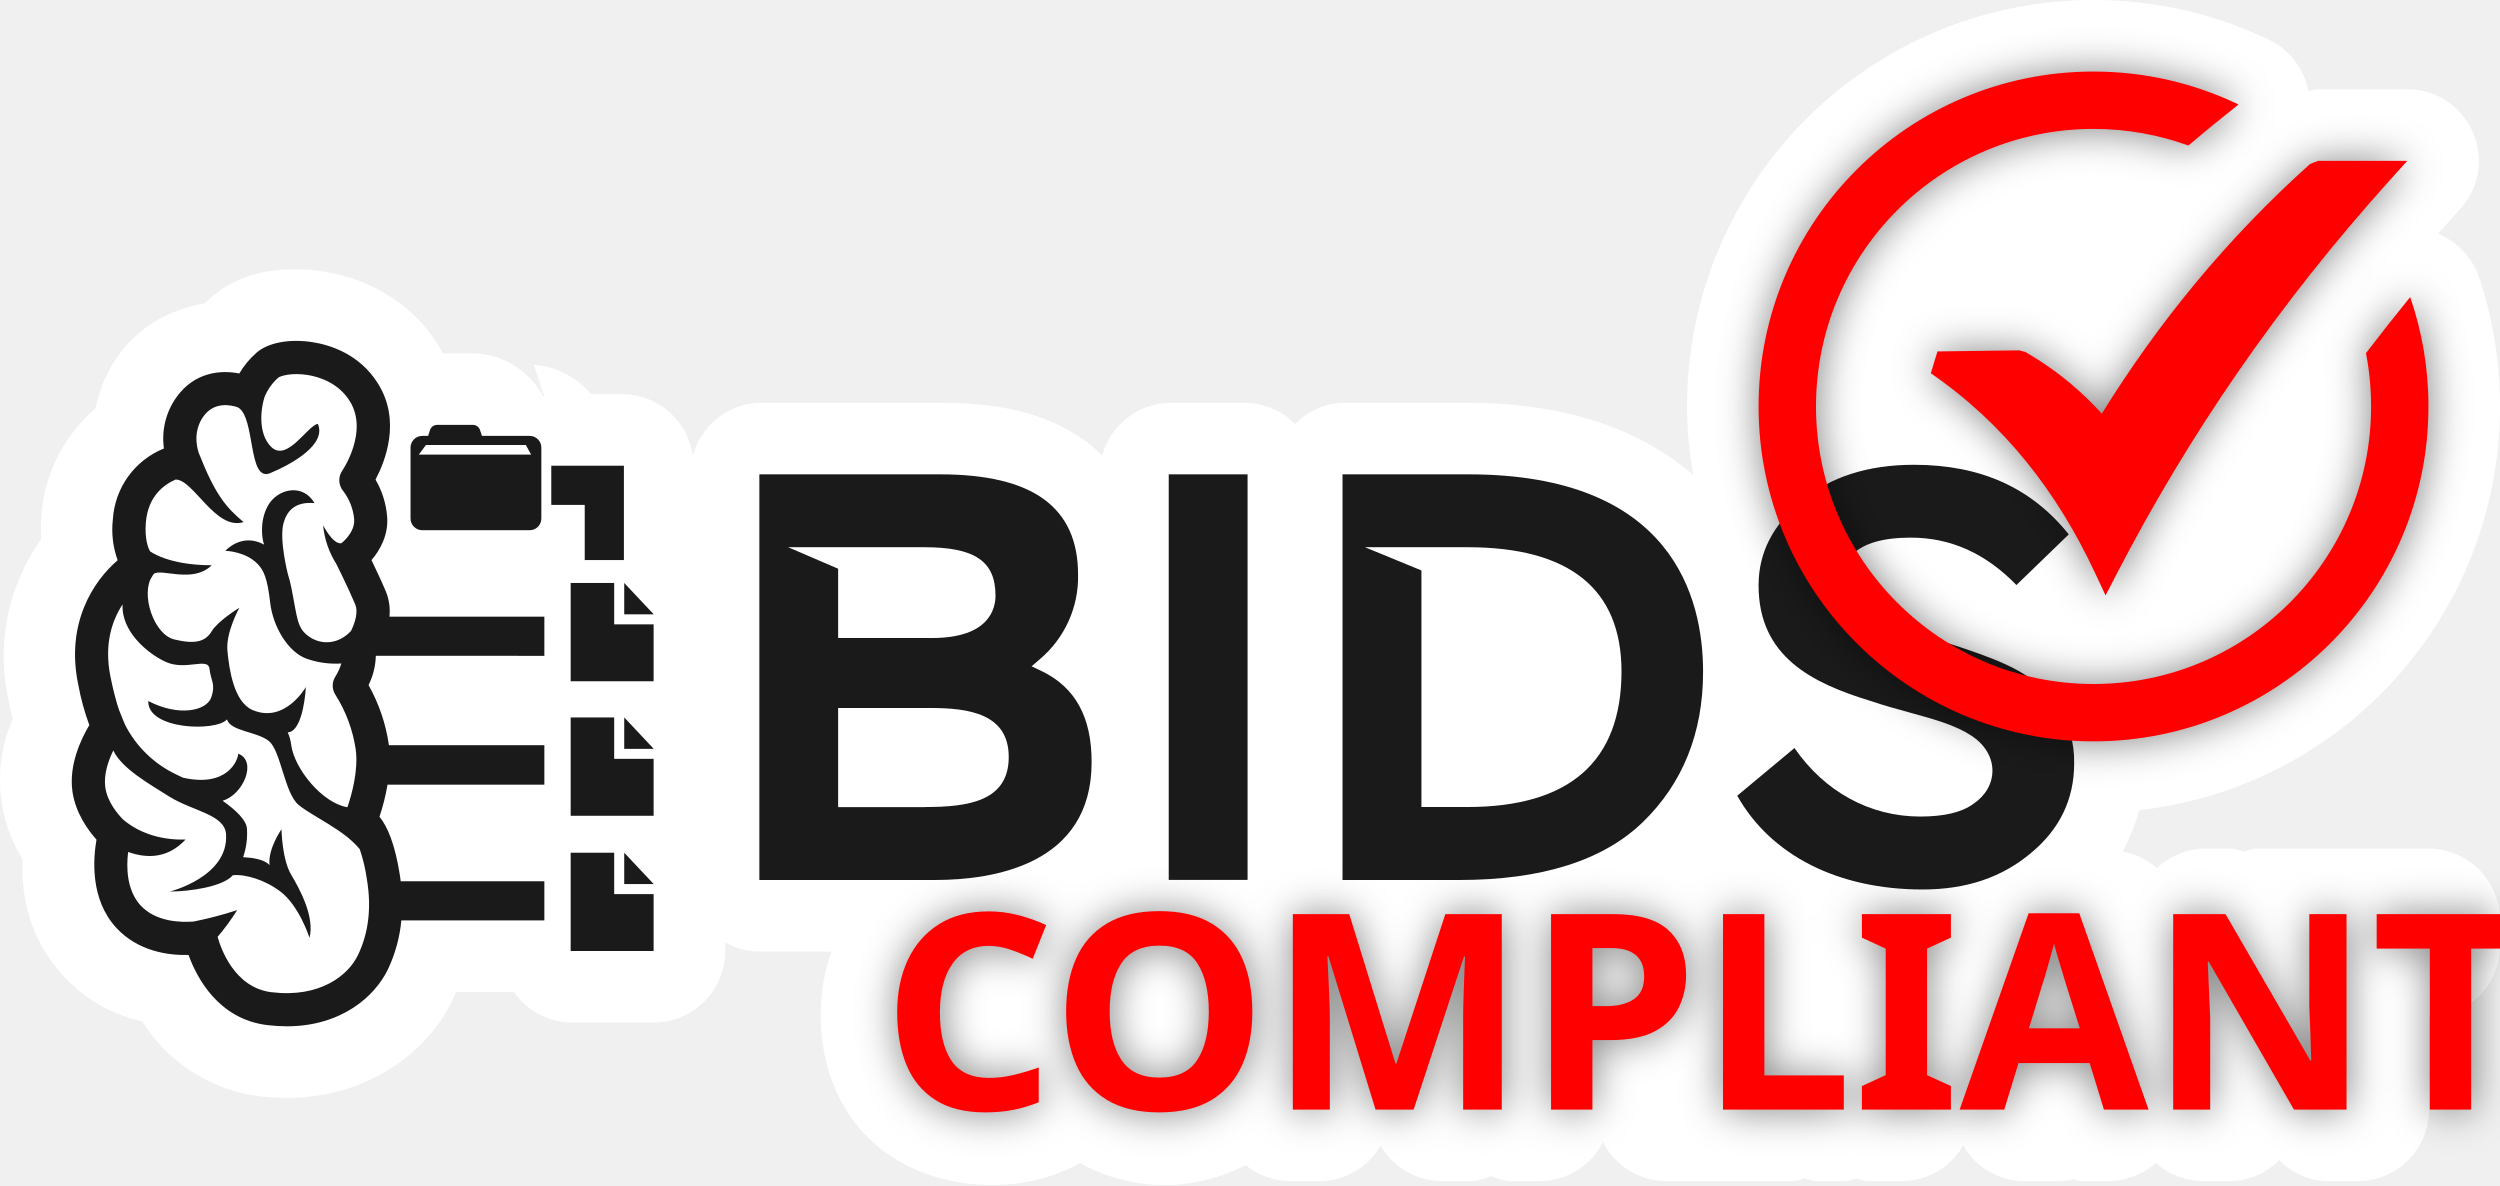
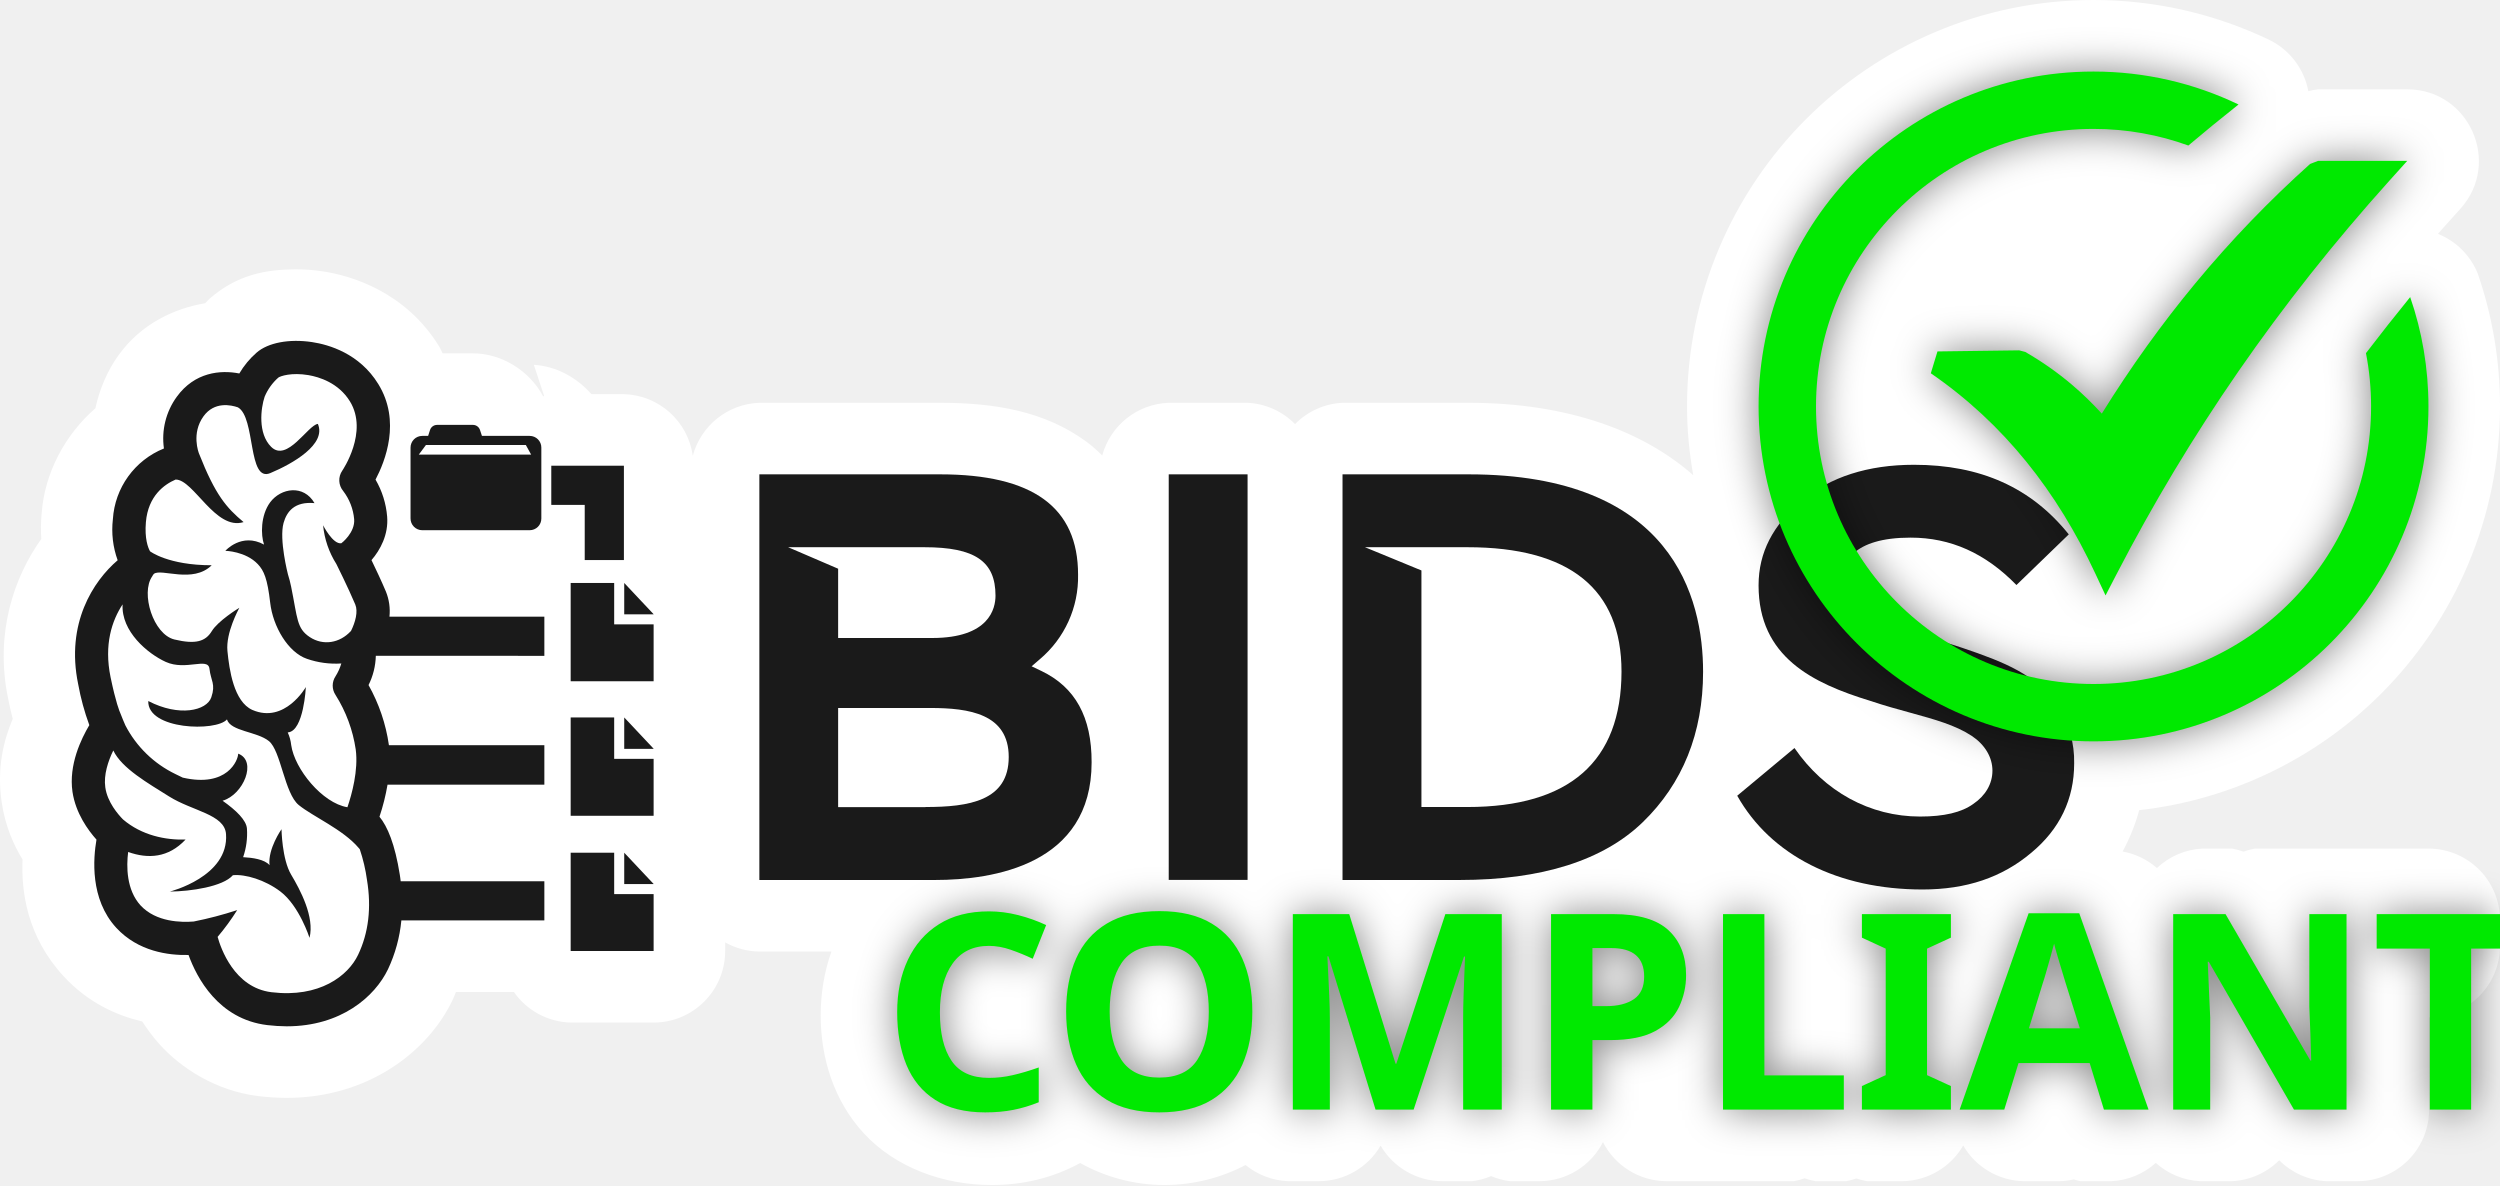
<svg xmlns="http://www.w3.org/2000/svg" viewBox="0 0 779.065 369.282" version="1.1" id="svg86" xml:space="preserve" width="779.065" height="369.282">
  <defs id="defs4">
    <style id="style2">.cls-1{fill:#1a1a1a;}</style>
    <filter style="color-interpolation-filters:sRGB" id="filter464" x="-0.072" y="-0.072" width="1.145" height="1.145">
      <feFlood flood-opacity="0.498" flood-color="rgb(0,0,0)" result="flood" id="feFlood454" />
      <feComposite in="flood" in2="SourceGraphic" operator="in" result="composite1" id="feComposite456" />
      <feGaussianBlur in="composite1" stdDeviation="6.26" result="blur" id="feGaussianBlur458" />
      <feOffset dx="0.2" dy="0.2" result="offset" id="feOffset460" />
      <feComposite in="SourceGraphic" in2="offset" operator="over" result="composite2" id="feComposite462" />
    </filter>
    <filter style="color-interpolation-filters:sRGB" id="filter1955" x="-0.031" y="-0.245" width="1.063" height="1.494">
      <feFlood flood-opacity="0.498" flood-color="rgb(0,0,0)" result="flood" id="feFlood1945" />
      <feComposite in="flood" in2="SourceGraphic" operator="in" result="composite1" id="feComposite1947" />
      <feGaussianBlur in="composite1" stdDeviation="6.26" result="blur" id="feGaussianBlur1949" />
      <feOffset dx="0.2" dy="0.2" result="offset" id="feOffset1951" />
      <feComposite in="SourceGraphic" in2="offset" operator="over" result="composite2" id="feComposite1953" />
    </filter>
  </defs>
  <g id="g1877" style="display:none" transform="translate(22.36465,106.2276)">
    <path class="cls-1" d="m 222,189.76 a 4.05,4.05 0 0 0 2.51,-4 c 0,-2.77 -1.73,-4.42 -6.27,-4.42 H 211 V 199 h 7.05 c 4.44,0 7,-1.6 7,-5.08 A 3.9,3.9 0 0 0 222,189.76 Z m -8.61,-6.32 H 218 c 3,0 4.12,0.84 4.12,2.74 0,1.72 -1.47,2.75 -3.74,2.75 h -5 z m 4.7,13.43 h -4.7 V 191 h 4.95 q 4.43,0 4.42,2.82 c -0.05,2.12 -1.5,3.05 -4.76,3.05 z" id="path8" />
    <path class="cls-1" d="m 243,199 -5.62,-7.34 a 5.1,5.1 0 0 0 4.34,-5 q 0,-5.34 -6.88,-5.33 h -6.78 V 199 h 2.31 v -6.95 H 235 l 5.27,6.95 h 2.8 z m -8.08,-9 h -4.55 v -6.5 h 4.4 c 3.06,0 4.59,1.07 4.59,3.18 0,2.11 -1.7,3.26 -4.42,3.26 z" id="path10" />
    <path class="cls-1" d="m 252.58,181.25 h -1.83 L 243,199 v 0.07 h 2.34 l 2,-4.49 H 256 l 2,4.49 h 2.4 z m -4.44,11.28 3.47,-8.08 3.5,8.08 z" id="path12" />
    <path class="cls-1" d="M 262.26,181.29 V 199 h 2.3 v -17.71 z" id="path14" />
    <path class="cls-1" d="m 281,181.29 v 13.58 l -10.86,-13.58 h -1.81 V 199 h 2.23 V 185.5 L 281.4,199 h 1.81 v -17.71 z" id="path16" />
    <path class="cls-1" d="M 294.55,181.29 V 199 h 2.3 v -17.71 z" id="path18" />
    <path class="cls-1" d="m 316,181.29 -6.52,8.93 -6.74,-8.93 h -2.13 V 199 h 2.3 v -13.73 l 6.25,8.17 h 0.55 l 6.06,-8.17 V 199 h 2.3 v -17.71 z" id="path20" />
    <path class="cls-1" d="m 329.58,181.25 h -1.83 L 320,199 h 2.36 l 2,-4.49 H 333 l 2,4.49 h 2.4 z m -4.44,11.28 3.47,-8.08 3.5,8.08 z" id="path22" />
    <path class="cls-1" d="m 346.75,190 v 2.11 h 4.89 v 3.47 a 7,7 0 0 1 -4.59,1.52 6.93,6.93 0 0 1 -5,-1.88 6.63,6.63 0 0 1 -2,-5 6.89,6.89 0 0 1 1.88,-5 7.43,7.43 0 0 1 10,0.08 l 1.44,-1.51 q -2.16,-2.69 -6.68,-2.68 a 9.24,9.24 0 0 0 -6.42,15.7 9.31,9.31 0 0 0 6.7,2.51 9.73,9.73 0 0 0 6.84,-2.69 V 190 Z" id="path24" />
    <path class="cls-1" d="M 356.63,181.29 V 199 h 2.31 v -17.71 z" id="path26" />
    <path class="cls-1" d="m 375.36,181.29 v 13.58 L 364.5,181.29 h -1.81 V 199 h 2.23 V 185.5 L 375.8,199 h 1.79 v -17.71 z" id="path28" />
    <path class="cls-1" d="m 389.44,190 v 2.11 h 4.89 v 3.47 a 7.65,7.65 0 0 1 -9.6,-0.36 6.66,6.66 0 0 1 -2,-5 6.85,6.85 0 0 1 1.89,-5 7.41,7.41 0 0 1 10,0.08 l 1.45,-1.51 q -2.17,-2.69 -6.69,-2.68 a 9.24,9.24 0 0 0 -6.42,15.7 9.31,9.31 0 0 0 6.7,2.51 9.73,9.73 0 0 0 6.84,-2.69 V 190 Z" id="path30" />
    <path class="cls-1" d="m 412.39,181.29 h -5.46 V 199 h 5.22 c 3.31,0 5.81,-0.87 7.5,-2.57 a 8.82,8.82 0 0 0 2.54,-6.55 c 0,-4.61 -2.6,-8.59 -9.8,-8.59 z m -0.09,15.58 h -3.07 v -13.43 h 3.13 c 5.18,0 7.44,2.5 7.44,6.48 0,4.25 -2.43,6.95 -7.5,6.95 z" id="path32" />
    <path class="cls-1" d="M 431.81,181.25 H 430 L 422.2,199 h 2.35 l 2,-4.49 h 8.69 l 2,4.49 h 2.4 z m -4.44,11.28 3.46,-8.08 3.51,8.08 z" id="path34" />
    <path class="cls-1" d="m 437.2,181.29 v 2.15 h 6.15 V 199 h 2.31 v -15.6 h 6.19 v -2.15 z" id="path36" />
    <path class="cls-1" d="m 459.05,181.25 h -1.83 L 449.45,199 h 2.34 l 2,-4.49 h 8.69 l 2,4.49 h 2.4 z m -4.44,11.28 3.47,-8.08 3.5,8.08 z" id="path38" />
    <path class="cls-1" d="m 483.51,189.25 c -2.72,-0.74 -5.47,-1.16 -5.47,-3.37 a 2.13,2.13 0 0 1 1.3,-2 6.05,6.05 0 0 1 2.84,-0.63 6.79,6.79 0 0 1 5,1.89 l 1.5,-1.49 q -2,-2.6 -6.46,-2.59 a 7.49,7.49 0 0 0 -4.74,1.39 4.28,4.28 0 0 0 -1.83,3.49 c 0,6.53 10.95,4 10.95,8.38 0,1.69 -1.69,2.76 -3.82,2.76 a 7.6,7.6 0 0 1 -6,-2.86 l -1.5,1.62 a 7.46,7.46 0 0 0 3,2.4 9.23,9.23 0 0 0 4.29,1 7.26,7.26 0 0 0 4.61,-1.45 4.47,4.47 0 0 0 1.83,-3.67 C 489,191 486.25,190 483.51,189.25 Z" id="path40" />
    <path class="cls-1" d="m 490,181.29 v 2.15 h 6.18 V 199 h 2.3 v -15.6 h 6.17 v -2.15 z" id="path42" />
    <path class="cls-1" d="m 516,191.63 a 5.09,5.09 0 0 0 4.33,-5 c 0,-3.56 -2.27,-5.33 -6.86,-5.33 h -6.8 V 199 h 2.3 v -6.95 h 4.61 l 5.28,6.95 h 2.82 z m -2.46,-1.69 h -4.57 v -6.5 h 4.42 c 3.07,0 4.59,1.07 4.59,3.18 0,2.11 -1.78,3.32 -4.49,3.32 z" id="path44" />
    <path class="cls-1" d="m 536.36,181.29 v 9.88 c 0,3.66 -1.74,5.89 -5,5.89 a 5.09,5.09 0 0 1 -3.85,-1.6 A 6,6 0 0 1 526,191 v -9.75 h -2.3 v 10.09 a 7.51,7.51 0 0 0 2.19,5.8 7.75,7.75 0 0 0 5.5,2 7.34,7.34 0 0 0 5.13,-1.94 7.42,7.42 0 0 0 2.13,-5.75 v -10.16 z" id="path46" />
    <path class="cls-1" d="m 556.05,194.68 a 7.44,7.44 0 0 1 -10.42,0.48 6.75,6.75 0 0 1 -1.88,-5 7,7 0 0 1 1.77,-5 6.26,6.26 0 0 1 4.84,-1.9 7.26,7.26 0 0 1 5.27,2.17 l 1.49,-1.43 a 9.38,9.38 0 0 0 -13.3,-0.36 9.12,9.12 0 0 0 -2.49,6.51 8.57,8.57 0 0 0 9.16,9.11 8.48,8.48 0 0 0 6.88,-3.12 z" id="path48" />
    <path class="cls-1" d="m 558.11,181.29 v 2.15 h 6.15 V 199 h 2.31 v -15.6 h 6.19 v -2.15 z" id="path50" />
    <path class="cls-1" d="m 587.22,181.29 v 9.88 c 0,3.66 -1.71,5.89 -4.93,5.89 a 5.14,5.14 0 0 1 -3.87,-1.6 6,6 0 0 1 -1.54,-4.42 v -9.75 h -2.31 v 10.09 a 7.52,7.52 0 0 0 2.21,5.8 7.76,7.76 0 0 0 5.51,2 7.23,7.23 0 0 0 5.1,-1.94 7.35,7.35 0 0 0 2.14,-5.75 v -10.2 z" id="path52" />
    <path class="cls-1" d="m 602.5,191.63 a 5.1,5.1 0 0 0 4.34,-5 c 0,-3.56 -2.28,-5.33 -6.88,-5.33 h -6.8 V 199 h 2.31 v -6.95 h 4.63 l 5.26,6.95 h 2.82 z m -2.5,-1.69 h -4.57 v -6.5 h 4.42 c 3.07,0 4.59,1.07 4.59,3.18 0,2.11 -1.69,3.32 -4.44,3.32 z" id="path54" />
    <path class="cls-1" d="m 612.65,196.87 v -5.79 h 9.76 V 189 h -9.76 v -5.52 h 10.48 v -2.15 H 610.35 V 199 h 13 v -2.17 z" id="path56" />
  </g>
  <style type="text/css" id="style416">
	.st0{fill:#01A601;}
</style>
  <g id="g2054" transform="translate(22.35601,7.273438)">
    <g aria-label="COMPLIANT" id="text2052" style="font-size:85.333px;line-height:125%;font-family:'Nanum Pen';-inkscape-font-specification:'Nanum Pen, Normal';letter-spacing:0px;word-spacing:0px;fill:none;stroke:#000000;stroke-width:1px">
      <path id="path2080" style="font-weight:bold;font-family:'Gillius ADF No2';-inkscape-font-specification:'Gillius ADF No2, Bold';fill:#ffffff;fill-opacity:1;stroke:none" d="m 630.029,-7.273 c -34.841,0 -66.667,14.204 -89.562,37.1 -22.895,22.895 -37.1,54.721 -37.1,89.562 0,7.324 0.711,14.468 1.928,21.42 -15.59,-13.76 -39.148,-22.562 -69.996,-22.562 h -39.291 c -5.589,0.277 -10.87,2.645 -14.795,6.635 -3.924,-3.99 -9.205,-6.358 -14.795,-6.635 h -24.57 c -9.759,0.347 -18.157,7.002 -20.725,16.424 -1.577,-1.586 -3.245,-3.08 -5.062,-4.402 -12.925,-9.401 -28.364,-12.021 -45.461,-12.021 H 214.279 c -9.788,0.348 -18.203,7.043 -20.744,16.502 -1.513,-10.779 -10.586,-18.892 -21.467,-19.193 h -10.123 c -4.581,-5.217 -11.019,-8.74 -17.939,-9.145 l 3.211,9.74 c -0.106,0.028 -0.212,0.057 -0.318,0.086 -4.225,-7.995 -13.058,-13.503 -22.146,-13.398 l 0.256,-0.002 h -9.441 c -0.39,-0.709 -0.614,-1.412 -1.051,-2.121 -0.001,-0.002 -8.7e-4,-0.004 -0.002,-0.006 -10.528,-17.117 -27.457,-22.092 -36.266,-23.422 -0.001,-1.96e-4 -0.003,1.97e-4 -0.004,0 C 75.321,76.845 72.408,76.633 69.5,76.658 c -8.721,0.076 -17.815,1.517 -26.561,9.164 -0.492,0.429 -0.891,0.952 -1.365,1.4 -9.516,1.596 -19.815,6.315 -26.885,16.045 l -0.008,0.01 c -3.599,4.959 -6.011,10.698 -7.316,16.684 -9.482,8.271 -15.831,20.179 -16.74,32.754 -0.267,2.648 -0.275,5.308 -0.119,7.965 -8.501,11.945 -14.525,29.287 -10.354,49.633 0.402,2.162 0.914,4.303 1.459,6.434 -2.758,6.559 -5.023,15.081 -3.451,25.926 0.004,0.03 0.009,0.06 0.014,0.09 1.109,7.44 3.701,13.213 6.492,17.799 -0.413,10.078 1.384,23.99 12.82,36.408 0.012,0.013 0.023,0.026 0.035,0.039 7.57,8.181 16.432,12.151 24.453,14.041 1.502,2.305 3.184,4.648 5.307,7.016 6.649,7.416 17.538,14.62 30.982,16.246 l 0.031,0.004 c 2.838,0.339 5.696,0.52 8.555,0.539 0.049,1.6e-4 0.099,1.6e-4 0.148,0 24.982,0 43.832,-14.065 51.689,-30.504 0.022,-0.045 0.043,-0.091 0.064,-0.137 0.362,-0.772 0.653,-1.575 0.986,-2.359 h 18.051 c 4.05,5.803 10.615,9.34 17.689,9.529 h 25.85 c 12.315,-10e-4 22.298,-9.984 22.299,-22.299 v -2.686 c 3.256,1.829 6.918,2.81 10.652,2.855 h 22.461 c -2.306,6.487 -3.348,13.295 -3.348,19.906 0,12.903 3.919,26.52 13.604,36.91 9.684,10.39 24.432,15.938 39.672,15.938 9.508,0 18.774,-2.05 27.6,-6.855 7.711,4.335 16.834,6.855 26.244,6.855 8.992,0 17.747,-2.269 25.289,-6.232 3.737,3.065 8.369,4.832 13.197,5.037 h 9.643 c 7.928,-0.011 15.254,-4.23 19.242,-11.082 3.988,6.852 11.314,11.071 19.242,11.082 h 9.303 c 2.026,-0.254 4.007,-0.785 5.889,-1.578 1.881,0.793 3.861,1.324 5.887,1.578 h 9.387 c 8.281,-0.105 15.822,-4.791 19.584,-12.17 3.762,7.378 11.303,12.065 19.584,12.17 h 39.936 c 1.131,-0.211 2.243,-0.51 3.328,-0.893 1.085,0.383 2.197,0.681 3.328,0.893 h 9.643 c 1.063,-0.204 2.11,-0.484 3.133,-0.84 1.094,0.366 2.216,0.647 3.354,0.84 h 11.178 c 7.767,-0.18 14.881,-4.388 18.777,-11.109 3.895,6.719 11.005,10.927 18.77,11.109 h 11.264 c 1.495,-0.034 2.983,-0.217 4.441,-0.549 0.673,0.215 1.355,0.398 2.045,0.549 h 9.643 c 5.136,-0.244 10.03,-2.255 13.854,-5.693 3.83,3.444 8.734,5.455 13.879,5.693 h 9.898 c 5.532,-0.274 10.764,-2.598 14.678,-6.518 3.913,3.92 9.146,6.243 14.678,6.518 h 9.729 c 12.315,-10e-4 22.298,-9.984 22.299,-22.299 v -28.783 c 12.216,-0.11 22.07,-10.029 22.1,-22.246 v -8.021 c -10e-4,-12.315 -9.984,-22.298 -22.299,-22.299 h -54.1 c -1.204,0.219 -2.389,0.536 -3.541,0.949 -1.153,-0.413 -2.338,-0.731 -3.543,-0.949 h -9.215 c -5.312,0.26 -10.356,2.41 -14.223,6.062 -3.03,-2.65 -6.721,-4.43 -10.682,-5.152 2.21,-4.086 3.956,-8.403 5.164,-12.879 29.217,-3.29 55.605,-16.509 75.34,-36.244 22.896,-22.896 37.098,-54.722 37.098,-89.562 0,-14.429 -2.43,-28.38 -6.914,-41.359 -2.267,-5.667 -6.757,-10.157 -12.424,-12.424 0.474,-0.531 0.92,-1.072 1.396,-1.602 l 0.002,-0.002 5.6,-6.221 c 12.911,-14.35 2.731,-37.212 -16.572,-37.217 h -27.783 c -1.025,0.118 -2.04,0.306 -3.039,0.564 C 695.686,14.206 691.203,8.298 684.883,5.193 668.273,-2.789 649.604,-7.273 630.029,-7.273 Z" />
    </g>
  </g>
  <g id="g1986" style="display:inline" transform="translate(22.35601,7.273438)">
    <path class="cls-1" d="m 302.119,201.794 -3,-1.43 2.54,-2.19 a 33.55,33.55 0 0 0 11.94,-26.37 c 0,-21 -14.08,-31.26 -43,-31.26 h -56.32 v 126.41 h 54.73 c 18.23,0 48.81,-4.76 48.81,-36.65 0.04,-14.15 -5.11,-23.46 -15.7,-28.51 z m -36.42,-38.54 c 15.75,0 22.17,4.38 22.17,15.09 0,4 -1.92,13.2 -19.75,13.2 h -29.29 v -21.59 l -15.58,-6.7 z m 0.36,81 h -27.23 v -30.9 h 28.73 c 12.08,0 24.43,1.81 24.43,15.26 0.02,13.72 -12.46,15.6 -25.93,15.6 z" id="path58" />
    <rect class="cls-1" x="341.849" y="140.544" width="24.57" height="126.38" id="rect60" />
    <path class="cls-1" d="m 435.299,140.544 h -39.29 v 126.41 h 36.48 c 25.57,0 44.79,-6.08 57.13,-18.06 12.34,-11.98 18.75,-27.66 18.75,-46.81 0.01,-23 -9.48,-61.54 -73.07,-61.54 z m -0.38,103.67 h -14.32 v -73.72 l -17.59,-7.24 h 18 v 0 h 13.94 c 31.83,0 48,13 48,38.8 -0.06,27.99 -16.2,42.16 -48.03,42.16 z" id="path62" />
    <path class="cls-1" d="m 624.009,230.634 a 32,32 0 0 0 -5,-17.83 c -6.69,-9.77 -16.61,-13.71 -29.89,-18.2 -4.71,-1.6 -9.38,-2.85 -13.9,-4.05 -12.88,-3.43 -24,-6.39 -24,-15.77 0,-6.62 3.78,-14.52 21.8,-14.52 12.49,0 23.29,4.83 33,14.77 l 16.31,-15.78 c -11.7,-14.59 -27.51,-21.69 -48.25,-21.69 -14.34,0 -26.12,3.78 -35,11.25 -8.88,7.47 -13.42,16 -13.42,26.34 0,22.27 16.77,30.47 34.88,36 4.42,1.49 8.53,2.61 12.5,3.7 7.53,2.07 14,3.85 19.08,7.21 4.08,2.72 6.42,6.66 6.42,10.81 0,4.15 -2.2,7.84 -6,10.4 -3.63,2.62 -9.06,3.91 -16.54,3.91 -15.63,0 -29.77,-7.74 -39.15,-21.35 l -17.84,14.86 c 10.47,18.6 31.4,29.22 57.74,29.22 13.68,0 24.76,-3.74 33.89,-11.44 8.86,-7.34 13.37,-16.7 13.37,-27.84 z" id="path64" />
    <path class="cls-1" d="m 147.279,197.104 v -12.21 H 99.009 a 16.35,16.35 0 0 0 -1.1,-7.81 c -1.37,-3.24 -3.18,-7.09 -4.5,-9.81 2.73,-3.16 5.34,-7.95 4.88,-13.57 a 27.26,27.26 0 0 0 -3.62,-11.52 c 3,-5.72 8,-18.19 0.86,-29.78 -5.86,-9.54 -15.44,-12.29 -20.62,-13.07 -7.13,-1.08 -13.76,0.18 -17.3,3.28 a 26.25,26.25 0 0 0 -5.39,6.5 c -5.87,-1.16 -13.91,-0.42 -19.49,7.26 a 22.13,22.13 0 0 0 -4,16.11 25.47,25.47 0 0 0 -15.91,22.06 28,28 0 0 0 1.49,12.77 c -7.53,6.44 -16.25,19.64 -12.3,38.64 a 76.71,76.71 0 0 0 3.47,12.74 c -2.53,4.26 -6.47,12.36 -5.25,20.78 1,6.71 4.89,12 7.48,14.9 -1,5.81 -2.09,18.51 6.18,27.49 6.82,7.37 16.23,8.61 22.51,8.46 2.54,7 9.24,20 24.54,21.85 a 54.14,54.14 0 0 0 6.06,0.38 c 16.88,0 27.45,-9.2 31.57,-17.82 a 45.94,45.94 0 0 0 4.15,-15.18 h 44.56 v -12.21 h -44.77 c -0.1,-0.69 -0.15,-1.35 -0.27,-2 -1.52,-9.6 -3.86,-15.09 -6.34,-18.1 a 66.62,66.62 0 0 0 2.51,-10 h 48.87 v -12.29 H 98.829 v -0.09 a 53.7,53.7 0 0 0 -6.34,-18.65 21.52,21.52 0 0 0 2.27,-9.13 z m -124.17,-41.68 c 0.7,-8.19 5.77,-11.76 9.27,-13.26 5.62,0 12.41,16 21.17,13.26 -5.32,-4.47 -8.76,-8.33 -13.89,-21.36 -0.09,-0.24 -2.46,-6.28 1.41,-11.62 3.39,-4.67 8.56,-3.52 10.71,-2.78 5.58,3.13 3,23.47 10.08,20.5 7.08,-2.97 17.58,-9 14.84,-15.34 -3.09,0.35 -9.61,12.13 -14.58,7.13 -4.17,-4.17 -3.22,-12 -2,-15.62 a 16.41,16.41 0 0 1 4.25,-5.93 c 0.63,-0.49 4.15,-1.67 9.39,-0.78 3.32,0.57 9.37,2.38 12.94,8.19 5.84,9.53 -2.33,21.49 -2.4,21.59 a 5.23,5.23 0 0 0 0.3,6.34 16.9,16.9 0 0 1 3.41,8.78 c 0.33,4.18 -3.94,7.49 -4,7.49 -2.63,0.44 -5.68,-5.6 -5.68,-5.6 a 27.46,27.46 0 0 0 4.14,12.08 c 0,0 3.67,7.35 5.88,12.59 0.92,2.19 0.08,5.47 -1.39,8.4 a 0.2,0.2 0 0 1 0,-0.08 c -3.44,3.74 -8.61,4.6 -12.76,1.87 -4.15,-2.73 -3.81,-5.83 -5.83,-15.72 a 38.21,38.21 0 0 0 -1,-3.86 v 0 c 0,0 -2.79,-10.84 -1.36,-16 1,-3.53 3.39,-6.75 9.64,-6.18 -3.36,-5.85 -10.46,-4.76 -13.83,-0.24 -3,4.09 -2.92,10.21 -1.89,13.16 -7,-3.83 -12.06,1.94 -12.06,1.94 0,0 6.33,0.14 10.12,4.16 1.9,2 3,4.53 3.85,12 0.85,7.47 5.6,15.51 11.48,17.51 a 27.25,27.25 0 0 0 10.69,1.44 16,16 0 0 1 -1.81,4 5.23,5.23 0 0 0 0,5.8 43.79,43.79 0 0 1 6.3,17 c 0.86,6.5 -1.22,14 -2.59,18 -7.83,-1.29 -16.46,-11.92 -17.52,-19.37 a 12.54,12.54 0 0 0 -1.09,-3.96 h 0.14 c 4.87,-0.51 5.52,-14.13 5.52,-14.13 0,0 -6.55,11.54 -16.69,7.13 -5.75,-2.59 -7.18,-12.48 -7.75,-18.36 -0.55,-5.72 3.49,-13 3.71,-13.47 -0.38,0.23 -6.64,4.09 -8.59,7.29 -1.95,3.2 -5,4.18 -11.62,2.6 -6.62,-1.58 -10.61,-14.45 -6.95,-19.67 a 5.28,5.28 0 0 0 0.28,-0.48 3.54,3.54 0 0 0 0.27,-0.32 c 2.31,-1.76 12.12,3.12 18,-2.67 -13.62,0 -19.22,-4.35 -19.22,-4.35 -0.63,-1.12 -1.73,-3.94 -1.29,-9.1 z m 66.12,134.86 c -3.1,6.51 -12,13.47 -27,11.64 -11.62,-1.43 -15.81,-13.78 -16.77,-17.24 a 73.64,73.64 0 0 0 6.1,-8.35 114.87,114.87 0 0 1 -13.55,3.56 c -3.81,0.31 -11.69,0.23 -16.55,-5 -4.45,-4.86 -4.45,-12.18 -3.88,-16.67 6.25,2.22 12.54,1.84 17.89,-3.87 -6.23,0.19 -13.64,-1.28 -19.49,-6.27 -1.5,-1.52 -4.88,-5.37 -5.52,-10 -0.56,-3.9 0.89,-8.21 2.49,-11.49 2.65,5.58 10.86,10.21 17.36,14.31 7.26,4.59 17.35,5.56 17.77,11.75 0.94,13.28 -17.51,17.91 -17.51,17.91 6.46,-0.06 16.54,-1.52 19.65,-5.1 3.84,-0.38 10,1.44 14.8,5.08 5.92,4.5 9.08,14.44 9.08,14.44 1.62,-6.49 -2.87,-14.91 -5.73,-19.7 -2.86,-4.79 -3,-14.15 -3,-14.15 0,0 -4.31,6.12 -3.73,11.2 -1.51,-1.81 -5.34,-2.34 -8.23,-2.49 a 22.57,22.57 0 0 0 1.19,-8.89 c -0.17,-2.62 -3.37,-5.73 -7.6,-8.7 6.49,-1.85 10.89,-12.4 4.87,-14.67 0,2 -3.37,10.67 -17.28,7.47 -0.8,-0.4 -1.56,-0.76 -2.28,-1.11 a 34.41,34.41 0 0 1 -15.59,-15.16 c -0.55,-1.22 -1,-2.36 -1.48,-3.58 -0.38,-0.82 -1.51,-3.62 -3.13,-11.4 -2.13,-10.28 0.46,-17.75 3.74,-22.74 -0.48,8.42 7.79,15.35 13.45,17.93 6.3,2.85 13.2,-1.59 13.62,2.15 0.42,3.74 2,4.72 0.57,8.89 -1.43,4.17 -10,6.16 -19.64,1.15 -0.29,9 21.22,9.6 24.52,5.73 1.16,3.74 9.33,3.74 13.07,6.75 3.74,3.01 4.87,16.34 9.31,19.94 4.44,3.6 13.78,7.6 18.65,13.34 0.14,0.15 0.25,0.28 0.36,0.42 a 51.81,51.81 0 0 1 2.25,9.59 c 1.43,8.66 0.48,16.51 -2.78,23.33 z" id="path66" />
    <polygon class="cls-1" points="172.16,85.21 172.16,75.44 181.32,85.18 181.32,85.21 " id="polygon68" transform="translate(0.00864173,98.95419)" />
    <polygon class="cls-1" points="169.03,88.34 181.32,88.34 181.32,106.07 155.47,106.07 155.47,75.44 169.03,75.44 " id="polygon70" transform="translate(0.00864173,98.95419)" />
    <polygon class="cls-1" points="172.16,127.13 172.16,117.35 181.32,127.09 181.32,127.13 " id="polygon72" transform="translate(0.00864173,98.95419)" />
    <polygon class="cls-1" points="169.03,130.25 181.32,130.25 181.32,147.99 155.47,147.99 155.47,117.35 169.03,117.35 " id="polygon74" transform="translate(0.00864173,98.95419)" />
    <polygon class="cls-1" points="172.16,169.28 172.16,159.5 181.32,169.24 181.32,169.28 " id="polygon76" transform="translate(0.00864173,98.95419)" />
    <polygon class="cls-1" points="169.03,172.4 181.32,172.4 181.32,190.13 155.47,190.13 155.47,159.5 169.03,159.5 " id="polygon78" transform="translate(0.00864173,98.95419)" />
    <path class="cls-1" d="m 142.709,128.564 h -14.88 l -0.61,-1.85 a 2.3,2.3 0 0 0 -2.21,-1.58 h -11.17 a 2.3,2.3 0 0 0 -2.19,1.6 l -0.59,1.83 h -1.83 a 3.65,3.65 0 0 0 -3.65,3.64 v 22.06 a 3.65,3.65 0 0 0 3.65,3.69 h 33.48 a 3.63,3.63 0 0 0 3.63,-3.64 v -22.11 a 3.63,3.63 0 0 0 -3.63,-3.64 z m -34.56,5.83 2.23,-3 h 31.13 l 1.65,3 z" id="path80" />
    <polygon class="cls-1" points="172.06,38.9 172.06,68.3 159.85,68.3 159.85,51.11 149.43,51.11 149.43,38.9 " id="polygon82" transform="translate(0.00864173,98.95419)" />
-     <path class="st0" d="m 630.029,15.025 c 16.188,0 31.508,3.688 45.196,10.266 -5.603,4.433 -10.798,8.688 -15.639,12.784 -9.22,-3.351 -19.167,-5.177 -29.54,-5.177 -23.883,0 -45.515,9.681 -61.154,25.337 -15.656,15.656 -25.337,37.27 -25.337,61.154 0,23.883 9.681,45.497 25.337,61.154 15.656,15.656 37.27,25.337 61.154,25.337 23.883,0 45.515,-9.681 61.154,-25.337 15.656,-15.656 25.337,-37.27 25.337,-61.154 0,-5.674 -0.55,-11.241 -1.596,-16.614 4.486,-5.851 9.078,-11.685 13.777,-17.465 3.688,10.674 5.692,22.146 5.692,34.079 0,28.813 -11.685,54.912 -30.568,73.796 -18.883,18.883 -44.983,30.568 -73.796,30.568 -28.813,0 -54.912,-11.685 -73.796,-30.568 -18.901,-18.883 -30.586,-44.983 -30.586,-73.796 0,-28.813 11.685,-54.912 30.568,-73.796 18.883,-18.883 44.983,-30.568 73.796,-30.568 z m -48.618,87.218 25.462,-0.337 1.897,0.496 c 5.142,2.961 9.982,6.348 14.504,10.178 3.262,2.766 6.383,5.78 9.344,9.043 9.131,-14.699 18.866,-28.192 29.15,-40.604 11.259,-13.6 23.21,-25.94 35.763,-37.199 l 2.482,-0.957 h 27.784 l -5.603,6.224 c -17.217,19.132 -32.838,38.901 -46.951,59.292 -14.114,20.408 -26.738,41.472 -37.962,63.157 l -3.493,6.738 -3.209,-6.862 c -5.922,-12.713 -13.014,-24.38 -21.472,-34.806 -8.458,-10.426 -18.298,-19.681 -29.77,-27.554 z" id="path418" style="fill:#ff0000;stroke-width:1.773;filter:url(#filter464)" />
-     <text xml:space="preserve" style="font-size:85.333px;line-height:125%;font-family:'Nanum Pen';-inkscape-font-specification:'Nanum Pen, Normal';letter-spacing:0px;word-spacing:0px;writing-mode:lr-tb;fill:none;stroke:#000000;stroke-width:1px;stroke-linecap:butt;stroke-linejoin:miter;stroke-opacity:1;filter:url(#filter1955)" x="252.278" y="338.514" id="text520">
-       <tspan id="tspan518" x="252.278" y="338.514" style="font-style:normal;font-variant:normal;font-weight:bold;font-stretch:normal;font-size:85.333px;font-family:'Gillius ADF No2';-inkscape-font-specification:'Gillius ADF No2, Bold';font-variant-ligatures:normal;font-variant-caps:normal;font-variant-numeric:normal;font-variant-east-asian:normal;fill:#ff0000;stroke:none">COMPLIANT</tspan>
+     <path class="st0" d="m 630.029,15.025 c 16.188,0 31.508,3.688 45.196,10.266 -5.603,4.433 -10.798,8.688 -15.639,12.784 -9.22,-3.351 -19.167,-5.177 -29.54,-5.177 -23.883,0 -45.515,9.681 -61.154,25.337 -15.656,15.656 -25.337,37.27 -25.337,61.154 0,23.883 9.681,45.497 25.337,61.154 15.656,15.656 37.27,25.337 61.154,25.337 23.883,0 45.515,-9.681 61.154,-25.337 15.656,-15.656 25.337,-37.27 25.337,-61.154 0,-5.674 -0.55,-11.241 -1.596,-16.614 4.486,-5.851 9.078,-11.685 13.777,-17.465 3.688,10.674 5.692,22.146 5.692,34.079 0,28.813 -11.685,54.912 -30.568,73.796 -18.883,18.883 -44.983,30.568 -73.796,30.568 -28.813,0 -54.912,-11.685 -73.796,-30.568 -18.901,-18.883 -30.586,-44.983 -30.586,-73.796 0,-28.813 11.685,-54.912 30.568,-73.796 18.883,-18.883 44.983,-30.568 73.796,-30.568 z m -48.618,87.218 25.462,-0.337 1.897,0.496 c 5.142,2.961 9.982,6.348 14.504,10.178 3.262,2.766 6.383,5.78 9.344,9.043 9.131,-14.699 18.866,-28.192 29.15,-40.604 11.259,-13.6 23.21,-25.94 35.763,-37.199 l 2.482,-0.957 h 27.784 l -5.603,6.224 c -17.217,19.132 -32.838,38.901 -46.951,59.292 -14.114,20.408 -26.738,41.472 -37.962,63.157 l -3.493,6.738 -3.209,-6.862 c -5.922,-12.713 -13.014,-24.38 -21.472,-34.806 -8.458,-10.426 -18.298,-19.681 -29.77,-27.554 z" id="path418" style="fill:#00e900;stroke-width:1.773;filter:url(#filter464);fill-opacity:1" />
+     <text xml:space="preserve" style="font-size:85.333px;line-height:125%;font-family:'Nanum Pen';-inkscape-font-specification:'Nanum Pen, Normal';letter-spacing:0px;word-spacing:0px;writing-mode:lr-tb;fill:#00e900;stroke:#000000;stroke-width:1px;stroke-linecap:butt;stroke-linejoin:miter;stroke-opacity:1;filter:url(#filter1955);fill-opacity:1" x="252.278" y="338.514" id="text520">
+       <tspan id="tspan518" x="252.278" y="338.514" style="font-style:normal;font-variant:normal;font-weight:bold;font-stretch:normal;font-size:85.333px;font-family:'Gillius ADF No2';-inkscape-font-specification:'Gillius ADF No2, Bold';font-variant-ligatures:normal;font-variant-caps:normal;font-variant-numeric:normal;font-variant-east-asian:normal;fill:#00e900;stroke:none;fill-opacity:1">COMPLIANT</tspan>
    </text>
  </g>
</svg>
